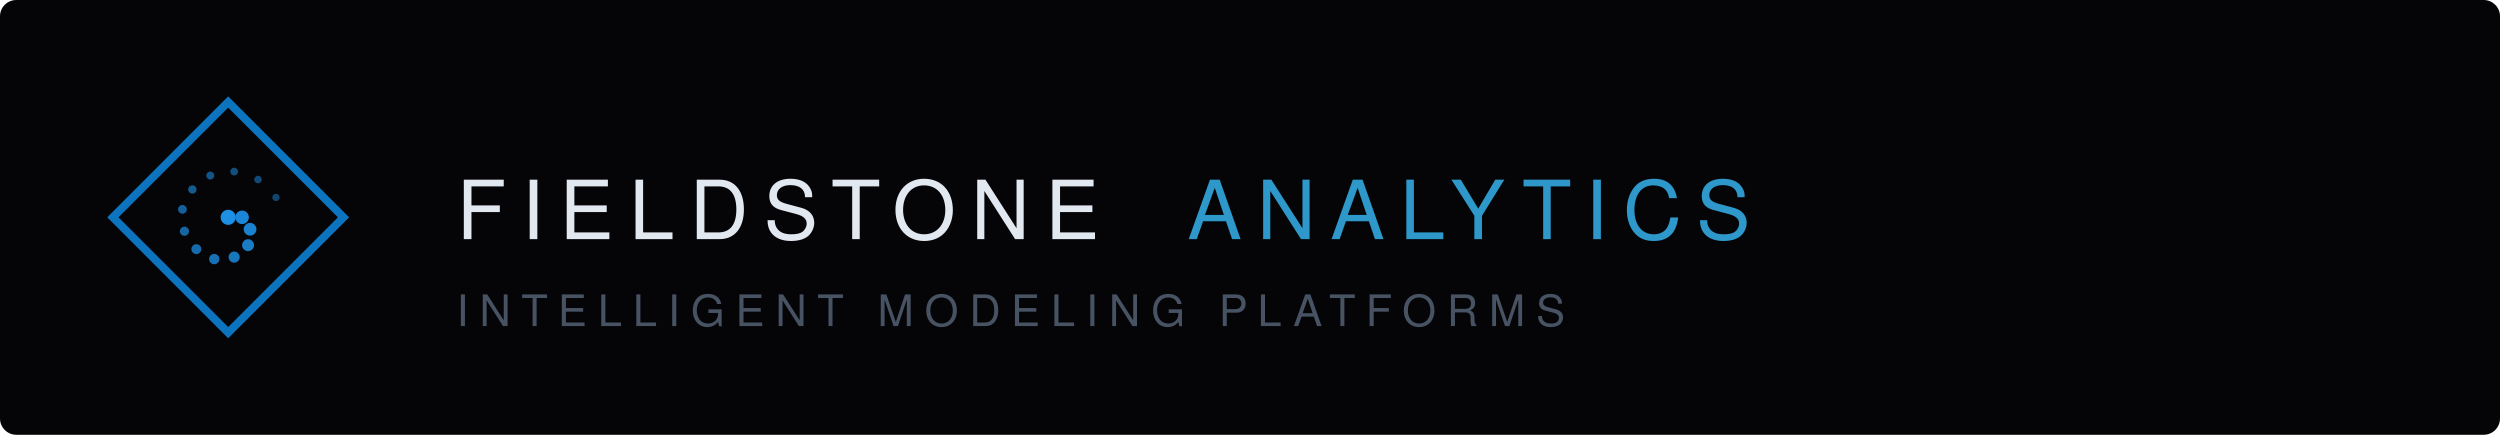
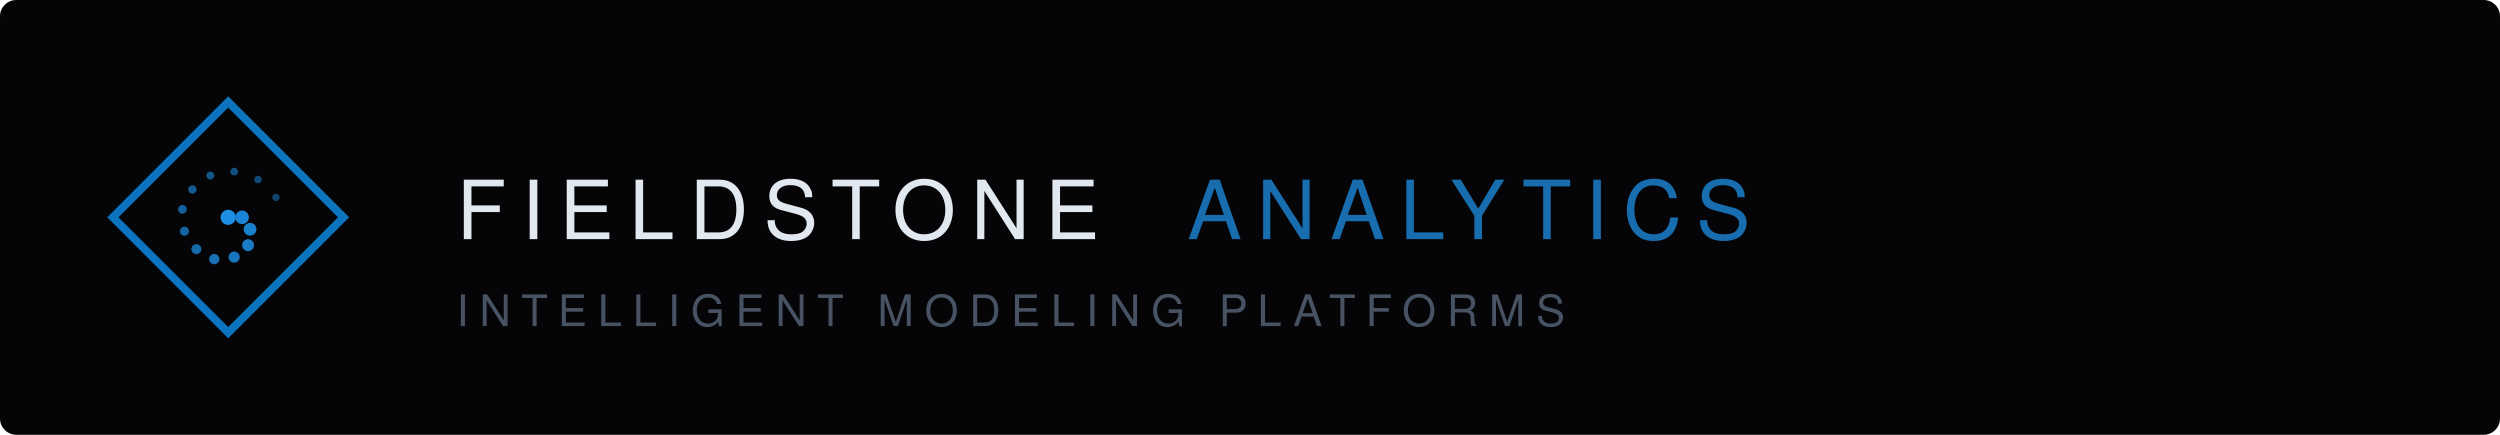
<svg xmlns="http://www.w3.org/2000/svg" viewBox="0 0 460 80" width="460" height="80">
  <rect width="460" height="80" fill="#050508" rx="3" />
  <g transform="translate(16, 14) scale(0.366)">
    <rect x="30" y="30" width="82" height="82" transform="rotate(45 71 71)" fill="none" stroke="#0D7AC7" stroke-width="4" opacity="0.95" />
    <circle cx="71" cy="71" r="3.8" fill="#1D8FE4" />
    <circle cx="78" cy="71" r="3.4" fill="rgba(29,143,228,0.94)" />
    <circle cx="82" cy="77" r="3.2" fill="rgba(29,143,228,0.90)" />
    <circle cx="81" cy="85" r="3.0" fill="rgba(29,143,228,0.86)" />
    <circle cx="74" cy="91" r="2.8" fill="rgba(29,143,228,0.82)" />
    <circle cx="64" cy="92" r="2.6" fill="rgba(29,143,228,0.78)" />
    <circle cx="55" cy="87" r="2.5" fill="rgba(29,143,228,0.74)" />
    <circle cx="49" cy="78" r="2.3" fill="rgba(29,143,228,0.70)" />
    <circle cx="48" cy="67" r="2.2" fill="rgba(29,143,228,0.66)" />
    <circle cx="53" cy="57" r="2.1" fill="rgba(29,143,228,0.62)" />
    <circle cx="62" cy="50" r="2.0" fill="rgba(29,143,228,0.58)" />
    <circle cx="74" cy="48" r="1.95" fill="rgba(29,143,228,0.54)" />
    <circle cx="86" cy="52" r="1.9" fill="rgba(29,143,228,0.50)" />
    <circle cx="95" cy="61" r="1.85" fill="rgba(29,143,228,0.46)" />
  </g>
  <text font-family="'Helvetica Neue', Helvetica, Arial, sans-serif" font-size="15" font-weight="300" letter-spacing="2.8" y="44">
    <tspan x="84" fill="#e2e8f0">FIELDSTONE</tspan>
-     <tspan dx="12" fill="rgba(56,189,248,0.80)">ANALYTICS</tspan>
+     <tspan dx="12" fill="rgba(28,135,215,0.80)">ANALYTICS</tspan>
  </text>
  <text x="84" y="60" font-family="'Helvetica Neue', Helvetica, Arial, sans-serif" font-size="8" font-weight="300" letter-spacing="2" fill="rgba(100,116,139,0.70)">
    INTELLIGENT MODELING PLATFORMS
  </text>
</svg>
